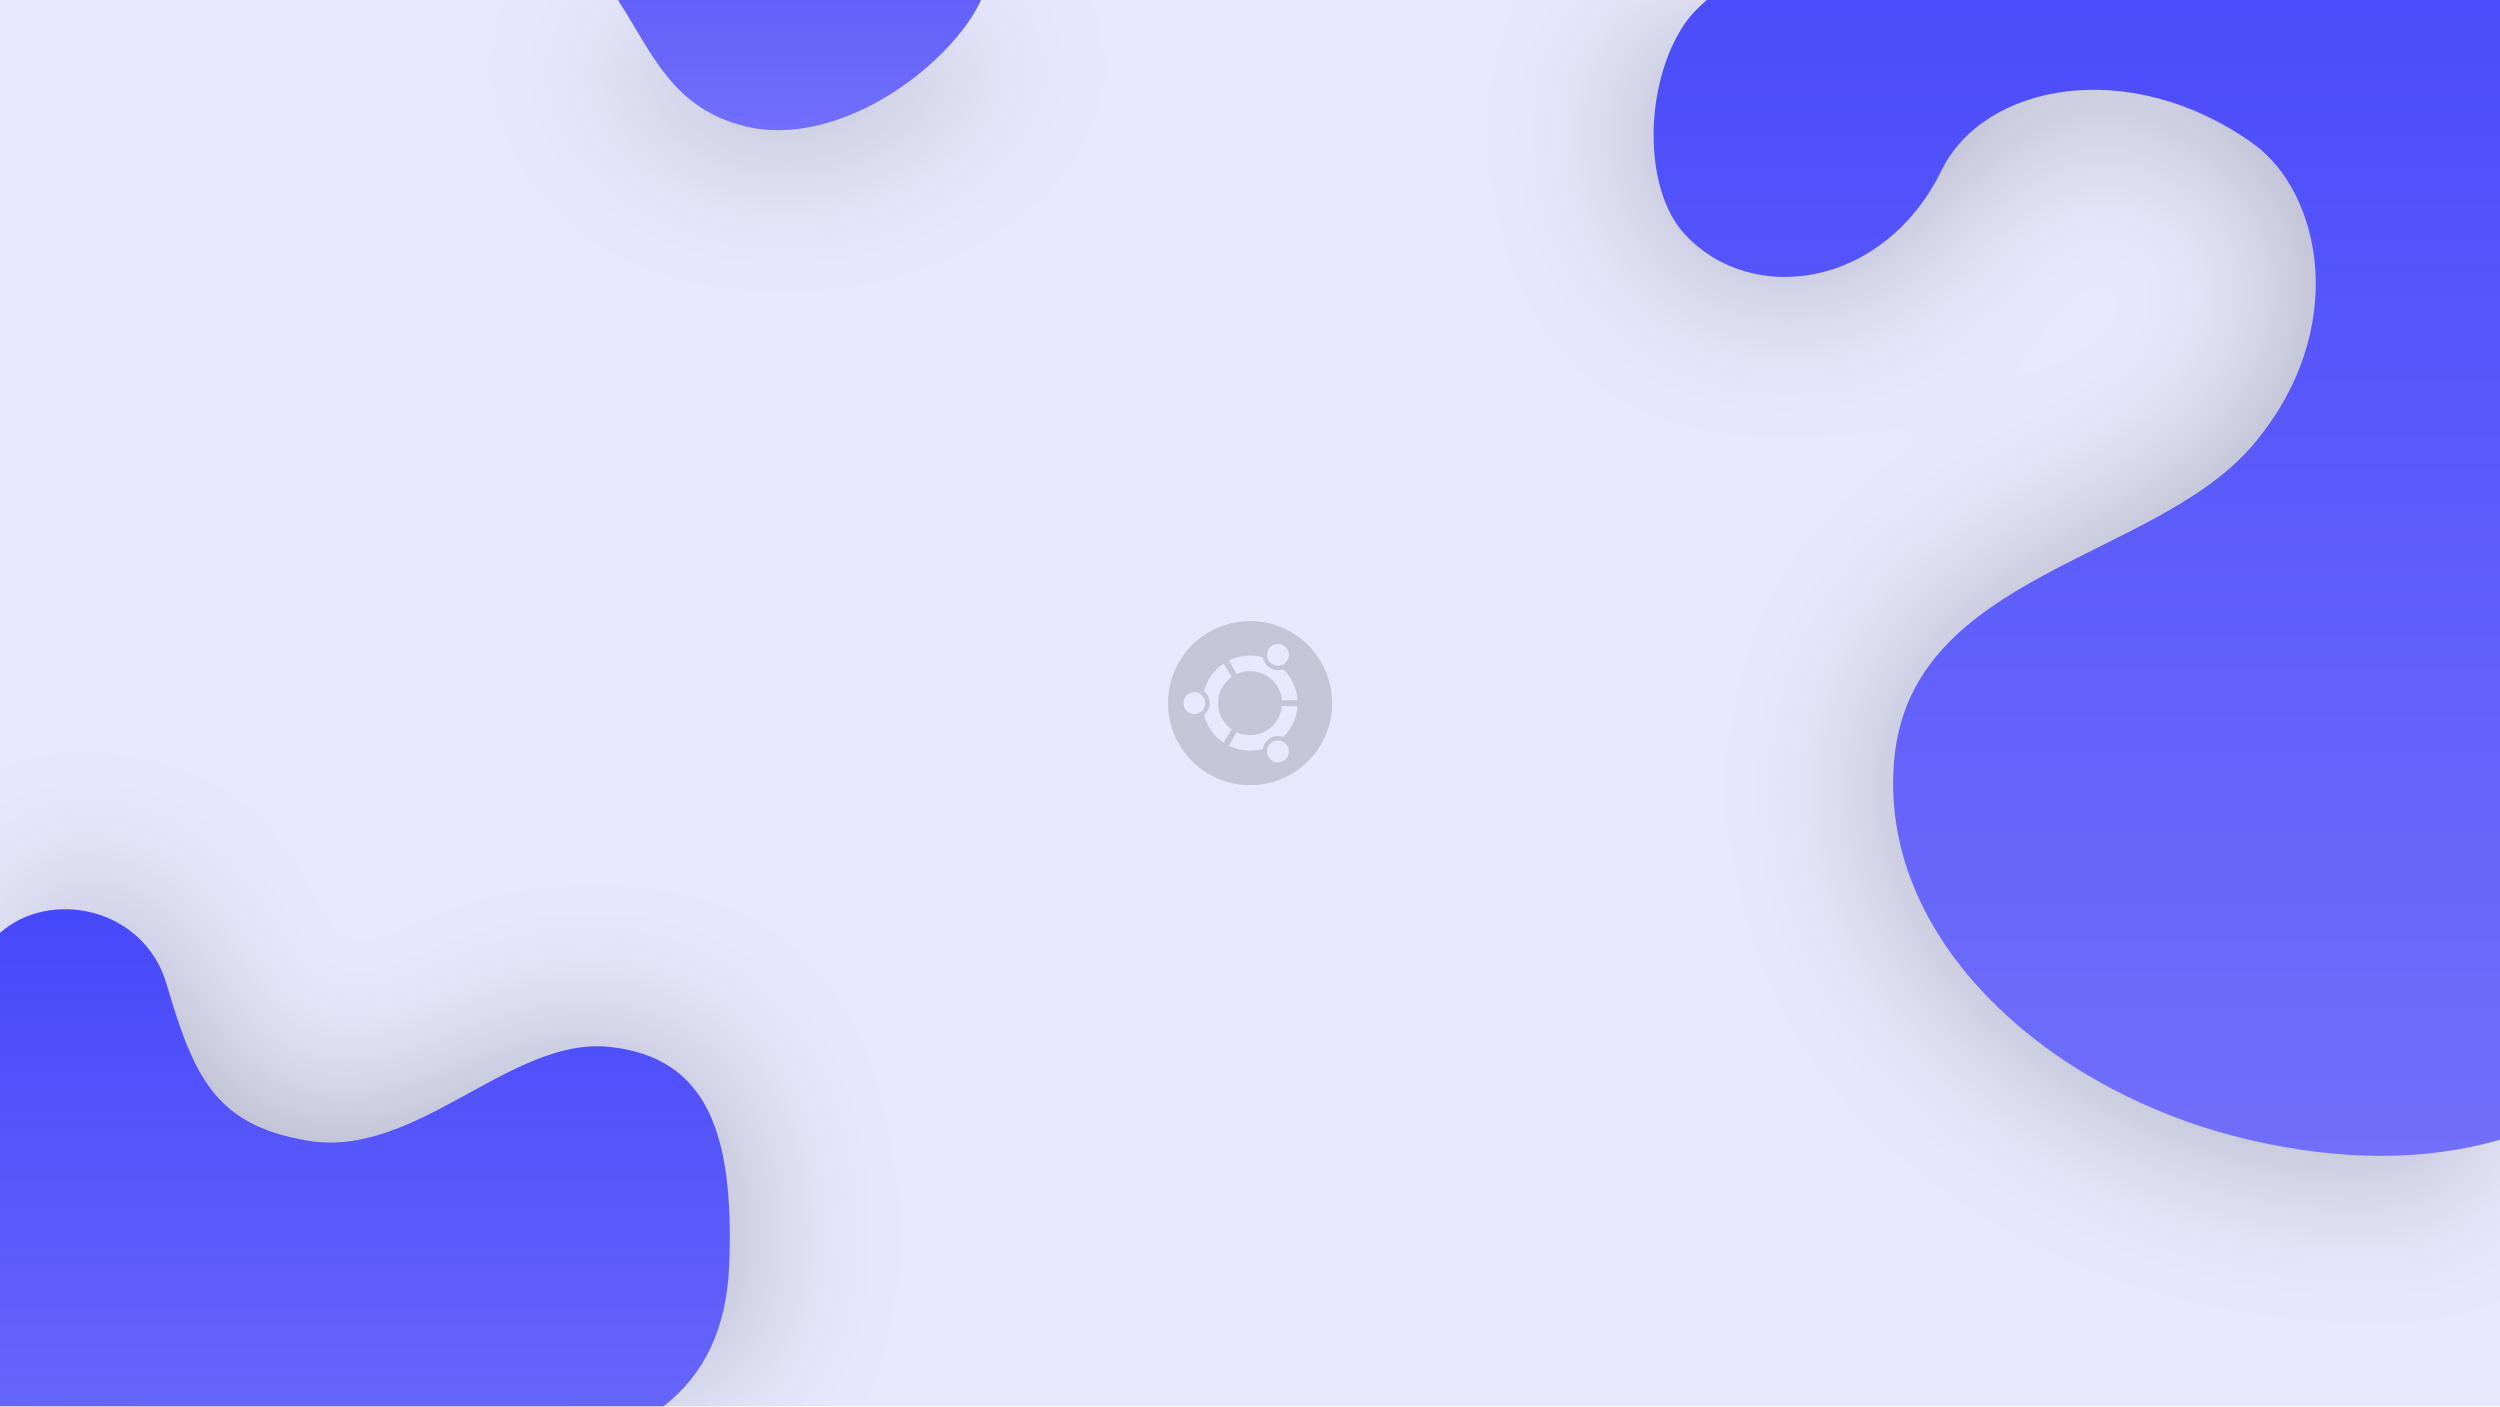
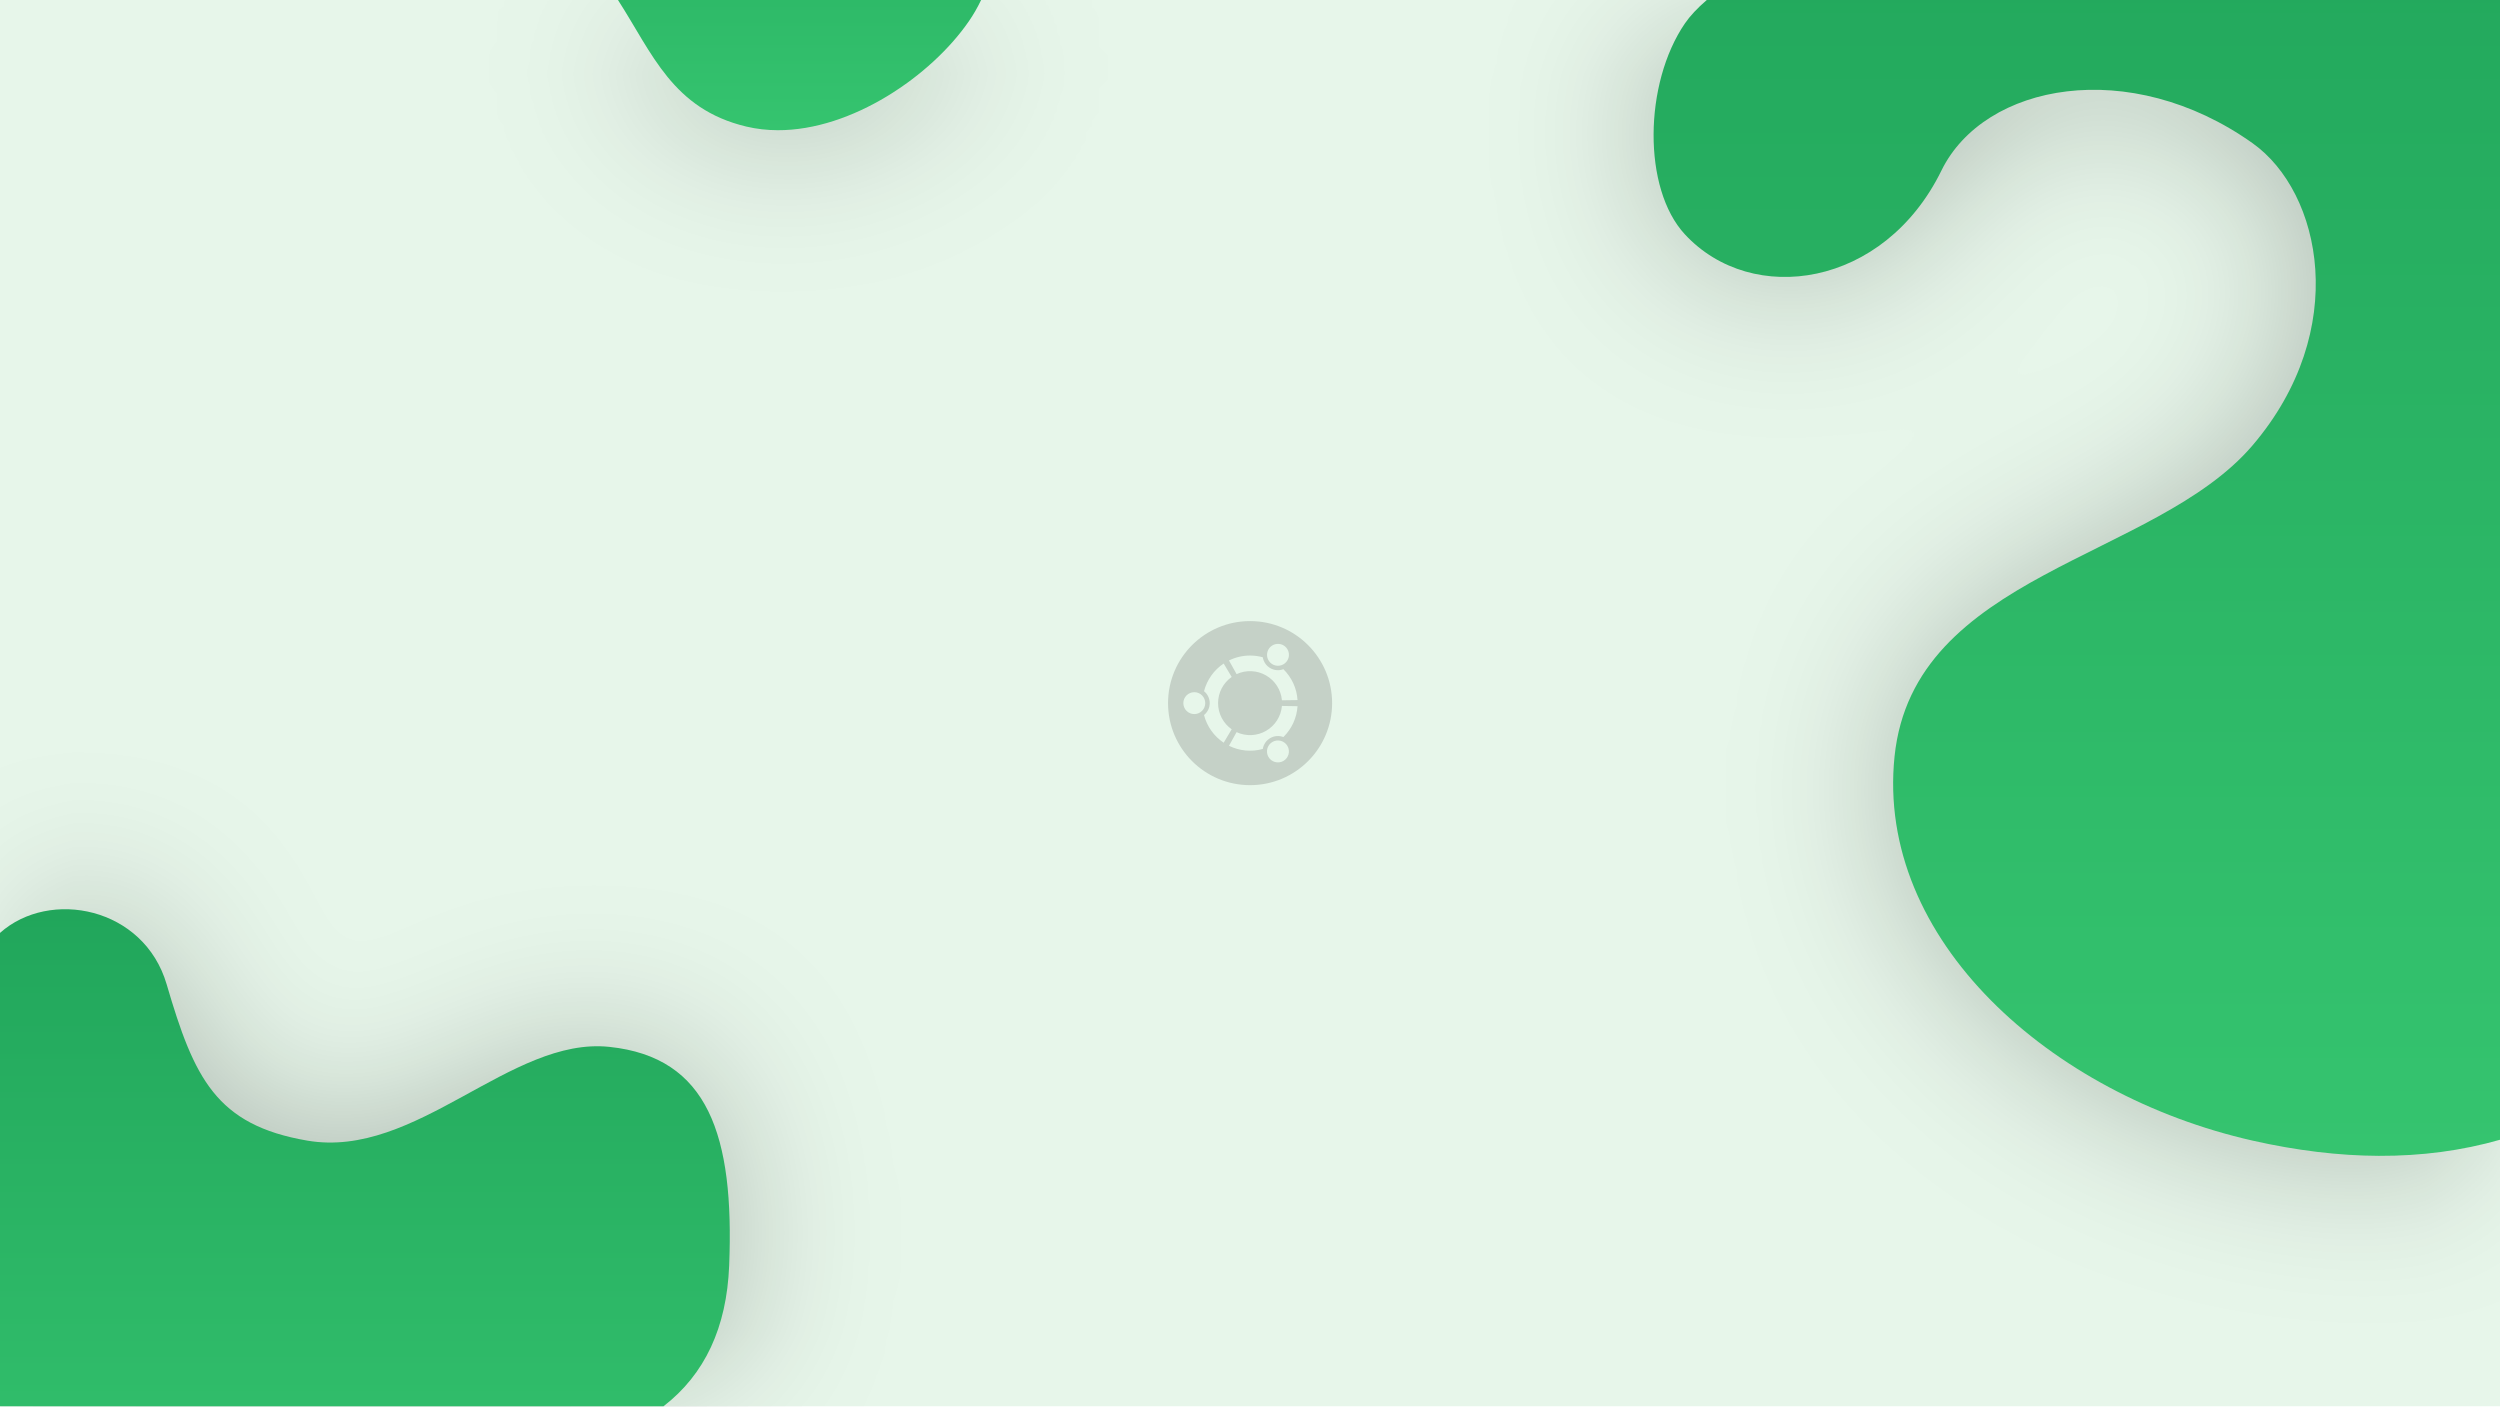
<svg xmlns="http://www.w3.org/2000/svg" xmlns:xlink="http://www.w3.org/1999/xlink" width="1920pt" height="1080pt" style="isolation:isolate" version="1.1" viewBox="0 0 1920 1080">
  <defs>
    <linearGradient id="a">
-       <stop stop-color="#716ffb" offset="0" />
-       <stop stop-color="#4648fb" offset="1" />
+       <stop stop-color="#35c46f" offset="0" />
+       <stop stop-color="#21a65b" offset="1" />
    </linearGradient>
    <linearGradient id="d" x1="1714.5" x2="1714.5" y1="192.31" y2="1195" gradientTransform="matrix(1 0 0 -1 0 1080)" gradientUnits="userSpaceOnUse" xlink:href="#a" />
    <linearGradient id="c" x1="250.24" x2="250.24" y1="-128" y2="381.04" gradientTransform="matrix(1,0,0,-1,0,1080)" gradientUnits="userSpaceOnUse" xlink:href="#a" />
    <linearGradient id="b" x1="347.19" x2="347.19" y1="980" y2="1270.8" gradientTransform="matrix(1 0 0 -1 156.15 1080)" gradientUnits="userSpaceOnUse" xlink:href="#a" />
    <filter id="g" x="-.222" y="-.162" width="1.443" height="1.324" color-interpolation-filters="sRGB">
      <feGaussianBlur stdDeviation="60" />
    </filter>
    <filter id="f" x="-.257" y="-.377" width="1.514" height="1.754" color-interpolation-filters="sRGB">
      <feGaussianBlur stdDeviation="60" />
    </filter>
    <filter id="e" x="-.516" y="-1.44" width="2.033" height="3.88" color-interpolation-filters="sRGB">
      <feGaussianBlur stdDeviation="60" />
    </filter>
  </defs>
-   <rect width="1920" height="1080" fill="#e7e7fd" />
+   <rect width="1920" height="1080" fill="#e7f6ea" />
  <path d="m1827.1 887.69c-30.82-0.124-63.184-4.021-97.09-11.691-155-35.063-289.53-154.16-275-295s200-151 275-239c75.416-88.488 52.955-194.36 0-232-94.309-67.028-206.09-46.201-239 21-44.03 89.909-145.43 104.66-197 49-32.636-35.227-31.5-115.91 0-162 3.913-5.725 9.518-11.726 16.796-18h609.2v875.33c-29.233 8.367-60.201 12.489-92.911 12.357z" filter="url(#g)" opacity=".25" />
  <path d="m1827.1 887.69c-30.82-0.124-63.184-4.021-97.09-11.691-155-35.063-289.53-154.16-275-295s200-151 275-239c75.416-88.488 52.955-194.36 0-232-94.309-67.028-206.09-46.201-239 21-44.03 89.909-145.43 104.66-197 49-32.636-35.227-31.5-115.91 0-162 3.913-5.725 9.518-11.726 16.796-18h609.2v875.33c-29.233 8.367-60.201 12.489-92.911 12.357z" fill="url(#d)" />
  <path d="m0 1080v-363.52c38.193-34.108 110.6-19.904 128 39.517 21.079 72 37.923 108 108 120 83.742 14.34 156-80 232-72s96 68 92 168c-1.901 47.516-18.708 83.513-50.411 108z" filter="url(#f)" opacity=".25" />
  <path d="m0 1080v-363.52c38.193-34.108 110.6-19.904 128 39.517 21.079 72 37.923 108 108 120 83.742 14.34 156-80 232-72s96 68 92 168c-1.901 47.516-18.708 83.513-50.411 108z" fill="url(#c)" />
  <path d="m597.25 99.999c-8.145-0.029-16.207-0.92-24.082-2.795-56.628-13.483-72.058-56.051-98.563-97.204h278.88c-2.665 5.635-5.766 11.038-9.318 16.204-28.875 42-89.906 84-146.92 83.795z" filter="url(#e)" opacity=".25" />
  <path d="m597.25 99.999c-8.145-0.029-16.207-0.92-24.082-2.795-56.628-13.483-72.058-56.051-98.563-97.204h278.88c-2.665 5.635-5.766 11.038-9.318 16.204-28.875 42-89.906 84-146.92 83.795z" fill="url(#b)" />
  <path d="m960.06 477a63 63 0 1 0 0 126 63 63 0 0 0 0-126zm22.456 17.56a8.393 8.393 0 0 1 6.25 12.545 8.408 8.408 0 1 1-6.25-12.545zm-22.471 8.899c3.393 0 6.667 0.462 9.777 1.324a11.801 11.801 0 0 0 15.819 9.167c6.22 6.116 10.268 14.435 10.863 23.706l-11.979 0.164a24.569 24.569 0 0 0-34.822-20.089l-5.848-10.491a36.415 36.415 0 0 1 16.206-3.78zm-20.268 6.131 6.161 10.313a24.539 24.539 0 0 0 0 40.195l-6.161 10.298a36.579 36.579 0 0 1-15.089-21.235 11.771 11.771 0 0 0 0-18.319 36.607 36.607 0 0 1 15.089-21.25zm-22.56 21.994a8.415 8.415 0 1 1 0 16.831 8.408 8.408 0 0 1 0-16.816zm67.308 10.58 11.979 0.193a36.429 36.429 0 0 1-10.863 23.691 11.756 11.756 0 0 0-15.819 9.152 36.518 36.518 0 0 1-25.968-2.441l5.848-10.476a24.554 24.554 0 0 0 34.822-20.119zm-4.092 26.578a8.426 8.426 0 1 1 2.054 16.727 8.426 8.426 0 0 1-2.054-16.727z" opacity=".15" stroke-width="2.835" style="isolation:isolate" />
</svg>
